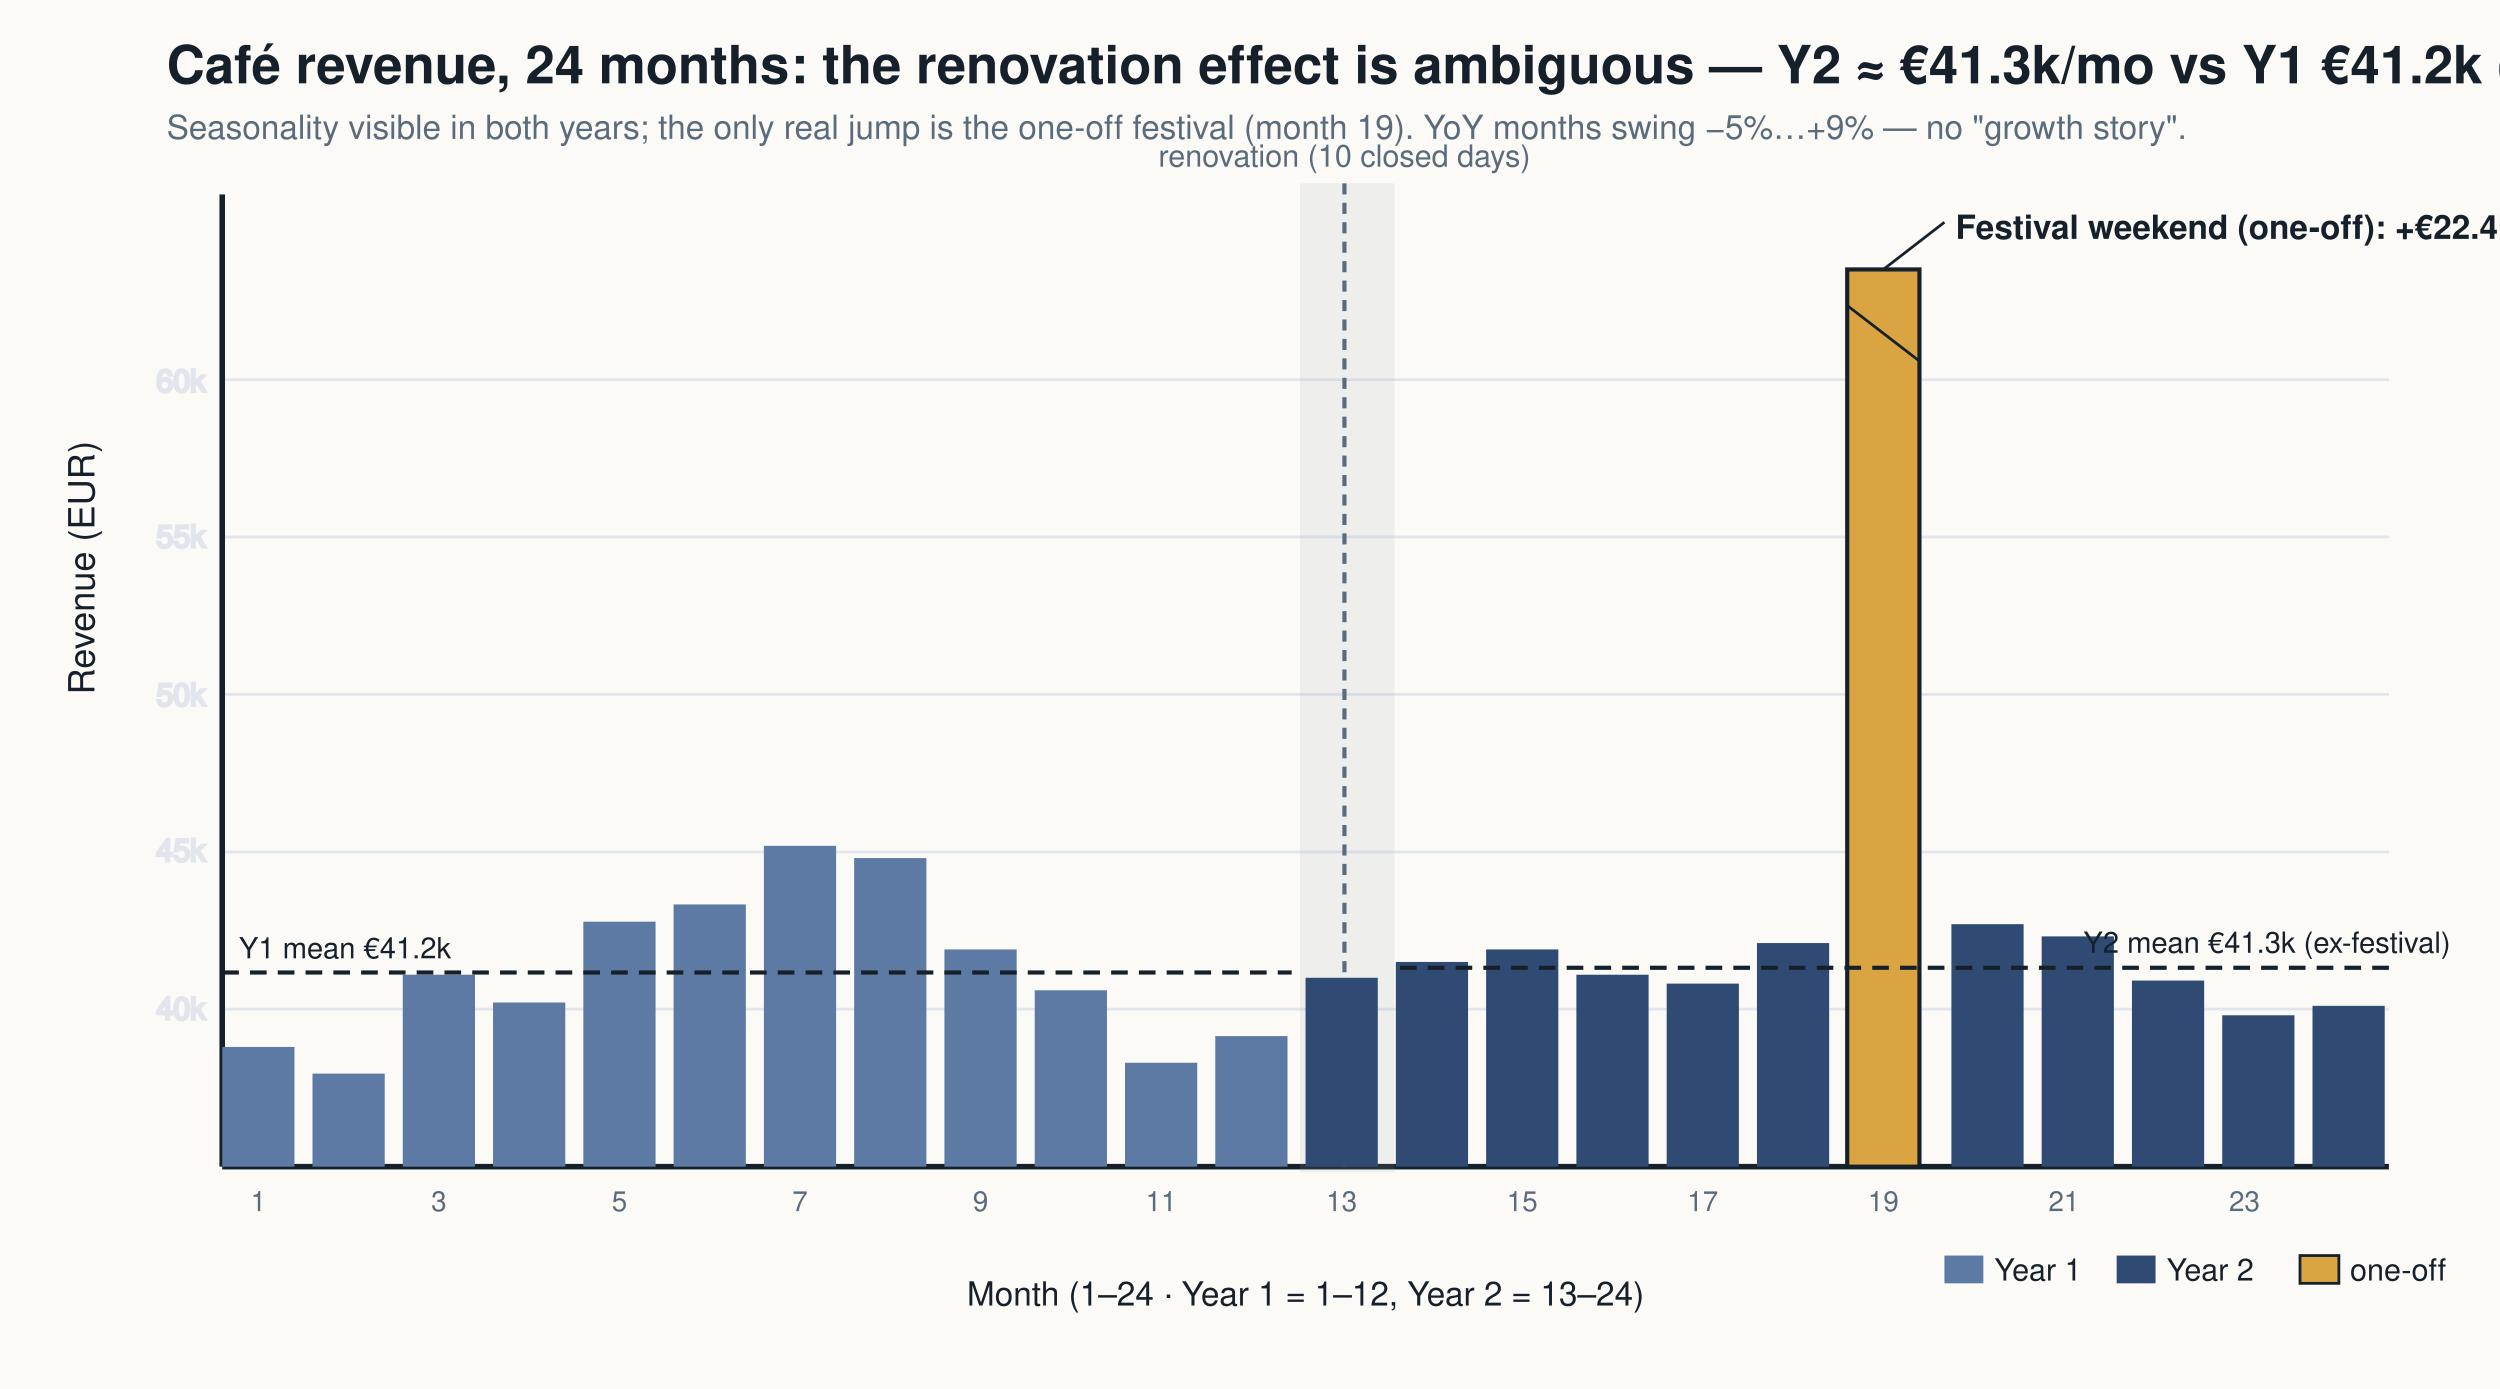
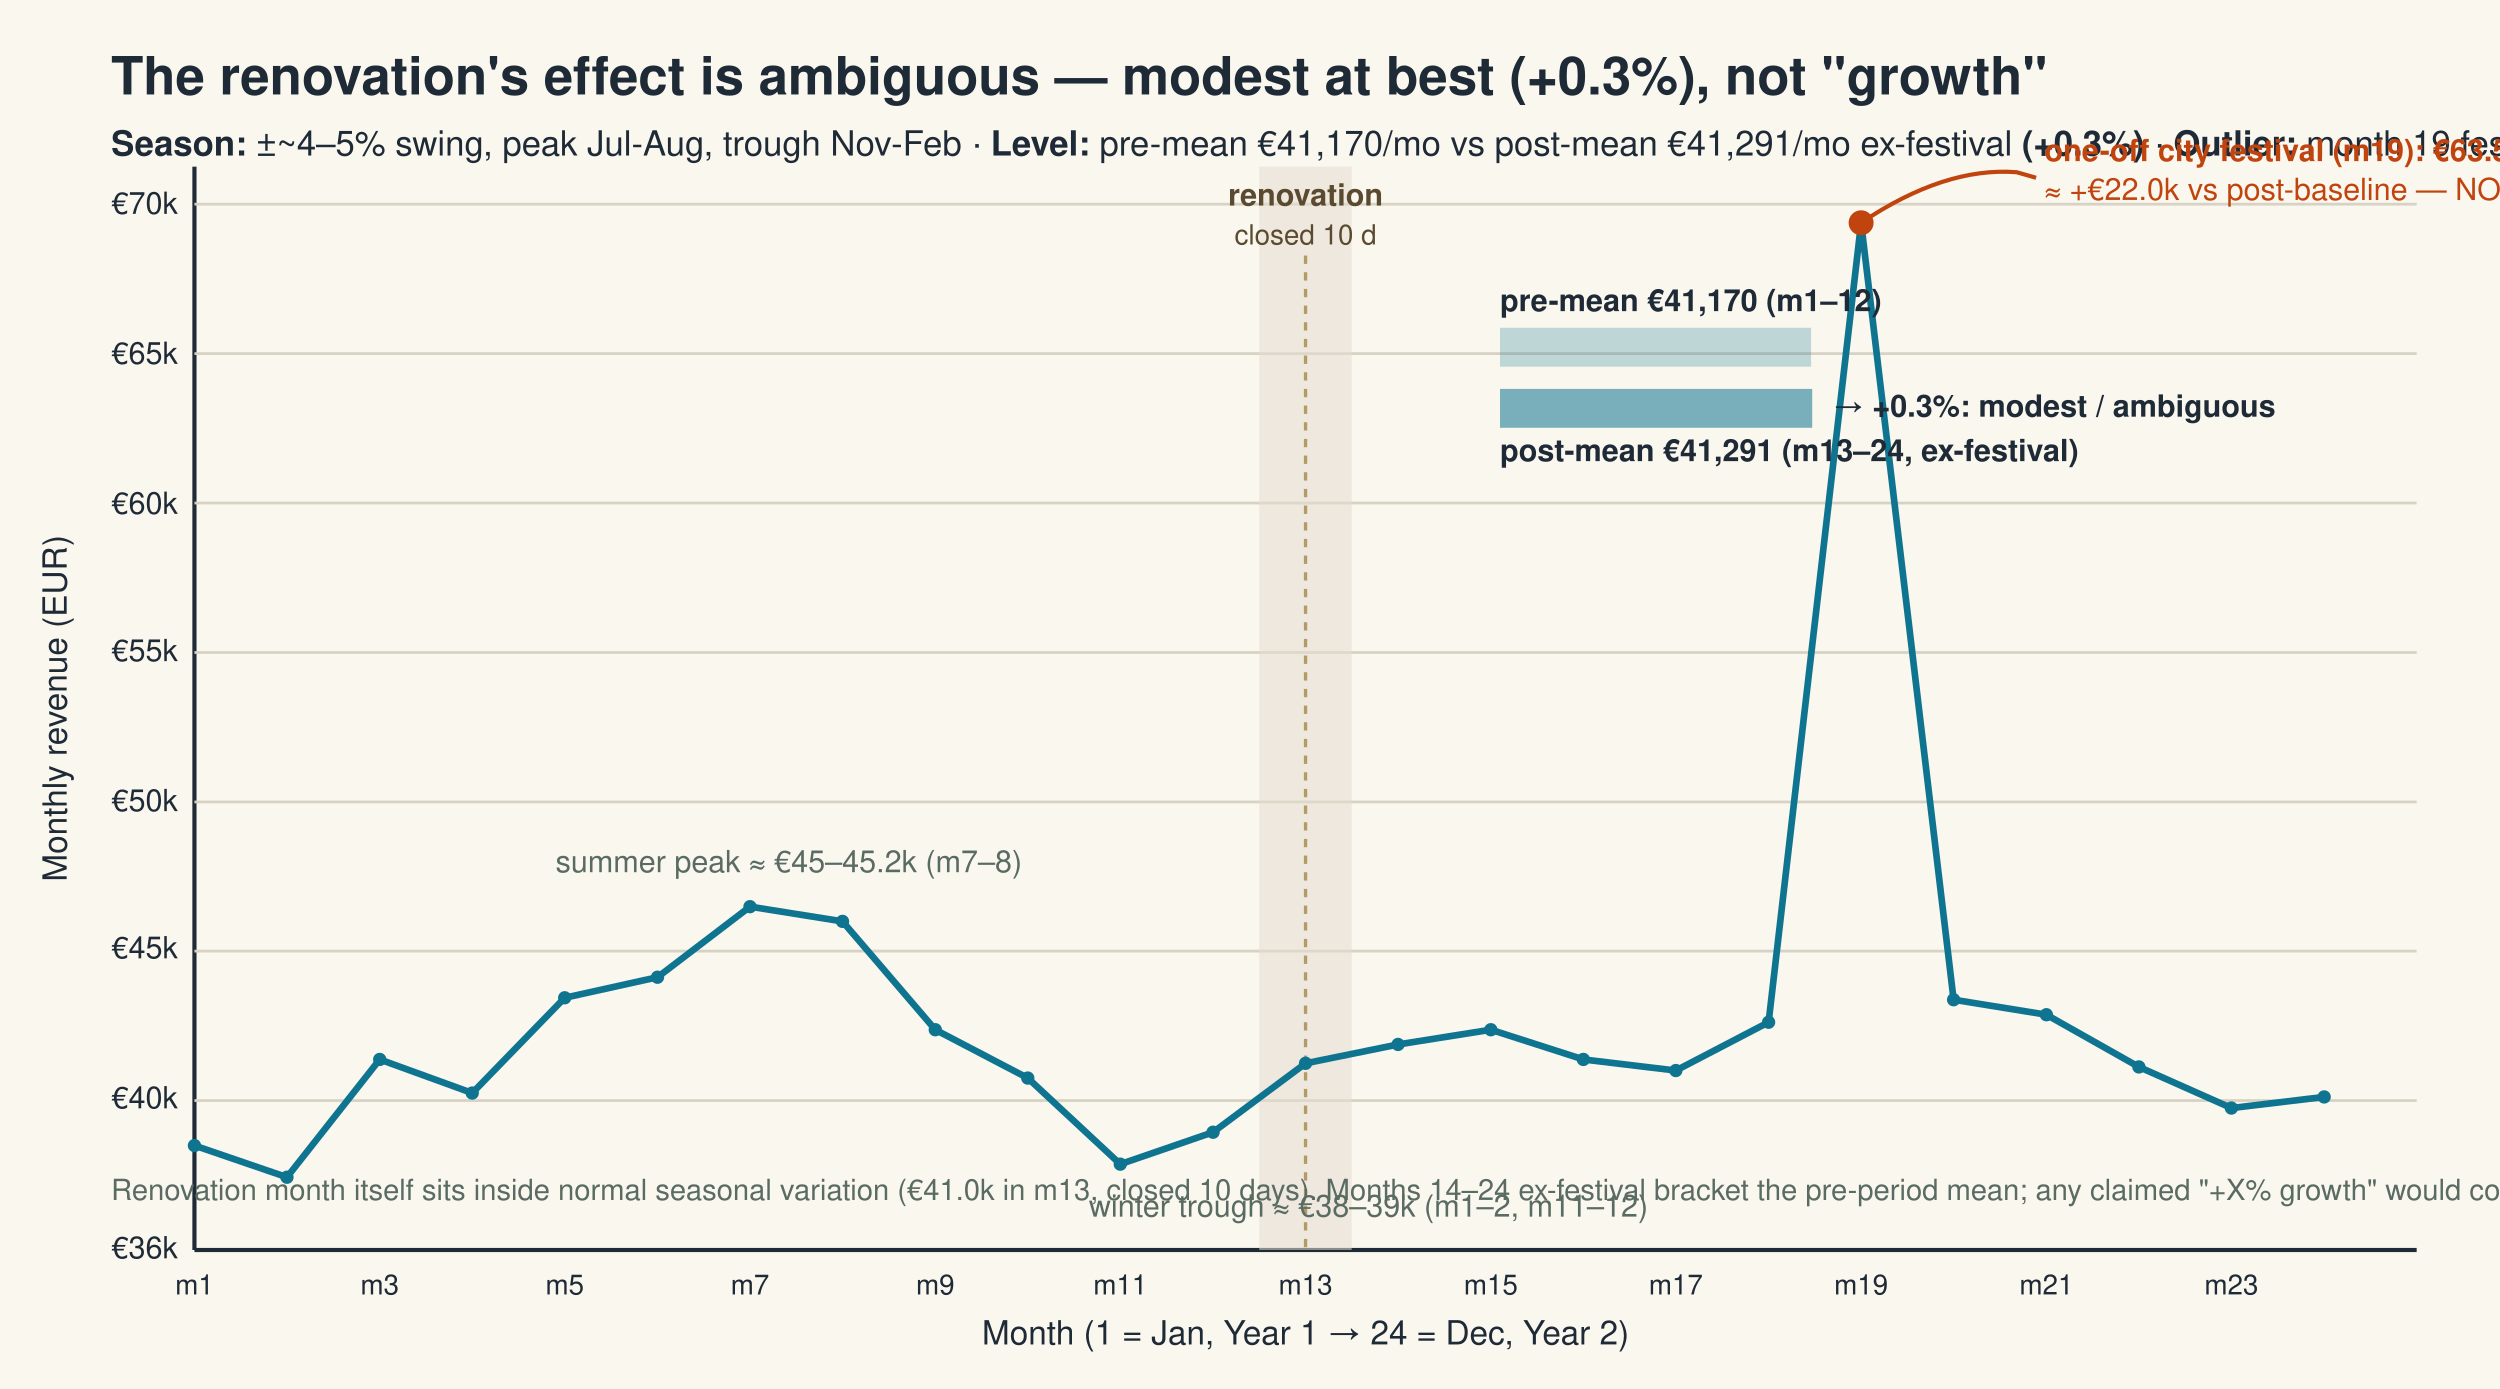
- <svg xmlns="http://www.w3.org/2000/svg" viewBox="0 0 900 500" role="img" aria-label="24 months of cafe revenue with renovation and festival annotated">
-   <rect width="900" height="500" fill="#fbfaf7" />
-   <text x="60" y="30" font-size="19" font-weight="bold" fill="#16202b" font-family="Helvetica,Arial">Café revenue, 24 months: the renovation effect is ambiguous — Y2 ≈ €41.3k/mo vs Y1 €41.2k (+0.4% ex-festival)</text>
-   <text x="60" y="50" font-size="12" fill="#5a6b7c" font-family="Helvetica,Arial">Seasonality visible in both years; the only real jump is the one-off festival (month 19). YoY months swing −5%…+9% — no "growth story".</text>
-   <g stroke="#e2e6ec" font-family="Helvetica,Arial" font-size="11" fill="#5a6b7c">
-     <line x1="80" y1="363.3" x2="860" y2="363.3" />
-     <text x="74" y="367" text-anchor="end">40k</text>
-     <line x1="80" y1="306.7" x2="860" y2="306.7" />
-     <text x="74" y="310" text-anchor="end">45k</text>
-     <line x1="80" y1="250" x2="860" y2="250" />
-     <text x="74" y="254" text-anchor="end">50k</text>
-     <line x1="80" y1="193.3" x2="860" y2="193.3" />
-     <text x="74" y="197" text-anchor="end">55k</text>
-     <line x1="80" y1="136.7" x2="860" y2="136.7" />
-     <text x="74" y="141" text-anchor="end">60k</text>
+ <svg xmlns="http://www.w3.org/2000/svg" viewBox="0 0 900 500" role="img" aria-label="24 months of café revenue: seasonality, renovation level change at month 13, and a one-off festival outlier at month 19">
+   <rect x="0" y="0" width="900" height="500" fill="#FAF7EF" />
+   <text x="40" y="34" font-family="Helvetica, Arial, sans-serif" font-size="19" font-weight="700" fill="#1F2A37">The renovation's effect is ambiguous — modest at best (+0.3%), not "growth"</text>
+   <text x="40" y="56" font-family="Helvetica, Arial, sans-serif" font-size="12.5" fill="#1F2A37">
+     <tspan font-weight="700">Season:</tspan> ±~4–5% swing, peak Jul-Aug, trough Nov-Feb ·
+     <tspan font-weight="700">Level:</tspan> pre-mean €41,170/mo vs post-mean €41,291/mo ex-festival <tspan font-weight="700">(+0.3%)</tspan> ·
+     <tspan font-weight="700">Outlier:</tspan> month 19 festival = one-off +€22.0k over that baseline</text>
+   <line x1="70" y1="450" x2="870" y2="450" stroke="#1F2A37" stroke-width="1.5" />
+   <line x1="70" y1="60" x2="70" y2="450" stroke="#1F2A37" stroke-width="1.5" />
+   <g stroke="#D8D2C4" stroke-width="1">
+     <line x1="70" y1="396.2" x2="870" y2="396.2" />
+     <line x1="70" y1="342.4" x2="870" y2="342.4" />
+     <line x1="70" y1="288.7" x2="870" y2="288.7" />
+     <line x1="70" y1="234.9" x2="870" y2="234.9" />
+     <line x1="70" y1="181.1" x2="870" y2="181.1" />
+     <line x1="70" y1="127.3" x2="870" y2="127.3" />
+     <line x1="70" y1="73.5" x2="870" y2="73.5" />
  </g>
-   <line x1="80" y1="420" x2="860" y2="420" stroke="#16202b" stroke-width="2" />
-   <line x1="80" y1="70" x2="80" y2="420" stroke="#16202b" stroke-width="2" />
-   <text x="34" y="250" font-size="13" fill="#16202b" font-family="Helvetica,Arial" transform="rotate(-90 34 250)">Revenue (EUR)</text>
-   <text x="470" y="470" font-size="12" fill="#16202b" font-family="Helvetica,Arial" text-anchor="middle">Month (1–24 · Year 1 = 1–12, Year 2 = 13–24)</text>
-   <rect x="468" y="66" width="34" height="356" fill="#9aa3ad" opacity="0.14" />
-   <line x1="484" y1="66" x2="484" y2="420" stroke="#5a6b7c" stroke-width="1.5" stroke-dasharray="4 3" />
-   <text x="484" y="60" font-size="11" fill="#5a6b7c" font-family="Helvetica,Arial" text-anchor="middle">renovation (10 closed days)</text>
-   <g font-family="Helvetica,Arial">
-     <rect x="80" y="376.9" width="26" height="43.1" fill="#5c7aa3" />
-     <rect x="112.5" y="386.5" width="26" height="33.5" fill="#5c7aa3" />
-     <rect x="145" y="350.9" width="26" height="69.1" fill="#5c7aa3" />
-     <rect x="177.5" y="360.9" width="26" height="59.1" fill="#5c7aa3" />
-     <rect x="210" y="331.8" width="26" height="88.2" fill="#5c7aa3" />
-     <rect x="242.5" y="325.6" width="26" height="94.4" fill="#5c7aa3" />
-     <rect x="275" y="304.5" width="26" height="115.5" fill="#5c7aa3" />
-     <rect x="307.5" y="308.9" width="26" height="111.1" fill="#5c7aa3" />
-     <rect x="340" y="341.8" width="26" height="78.2" fill="#5c7aa3" />
-     <rect x="372.5" y="356.5" width="26" height="63.5" fill="#5c7aa3" />
-     <rect x="405" y="382.6" width="26" height="37.4" fill="#5c7aa3" />
-     <rect x="437.5" y="373" width="26" height="47" fill="#5c7aa3" />
-     <rect x="470" y="352" width="26" height="68" fill="#2f4b73" />
-     <rect x="502.5" y="346.3" width="26" height="73.7" fill="#2f4b73" />
-     <rect x="535" y="341.8" width="26" height="78.2" fill="#2f4b73" />
-     <rect x="567.5" y="350.9" width="26" height="69.1" fill="#2f4b73" />
-     <rect x="600" y="354.1" width="26" height="65.9" fill="#2f4b73" />
-     <rect x="632.5" y="339.5" width="26" height="80.5" fill="#2f4b73" />
-     <rect x="665" y="97" width="26" height="323" fill="#d9a441" stroke="#16202b" stroke-width="1.5" />
-     <line x1="665" y1="110" x2="691" y2="130" stroke="#16202b" />
-     <line x1="665" y1="150" x2="691" y2="170" />
-     <line x1="665" y1="190" x2="691" y2="210" />
-     <line x1="665" y1="230" x2="691" y2="250" />
-     <line x1="665" y1="270" x2="691" y2="290" />
-     <line x1="665" y1="310" x2="691" y2="330" />
-     <rect x="702.5" y="332.7" width="26" height="87.3" fill="#2f4b73" />
-     <rect x="735" y="337.1" width="26" height="82.9" fill="#2f4b73" />
-     <rect x="767.5" y="353" width="26" height="67" fill="#2f4b73" />
-     <rect x="800" y="365.5" width="26" height="54.5" fill="#2f4b73" />
-     <rect x="832.5" y="362.1" width="26" height="57.9" fill="#2f4b73" />
-     <g font-size="10" fill="#5a6b7c" text-anchor="middle">
-       <text x="93" y="436">1</text>
-       <text x="158" y="436">3</text>
-       <text x="223" y="436">5</text>
-       <text x="288" y="436">7</text>
-       <text x="353" y="436">9</text>
-       <text x="418" y="436">11</text>
-       <text x="483" y="436">13</text>
-       <text x="548" y="436">15</text>
-       <text x="613" y="436">17</text>
-       <text x="678" y="436">19</text>
-       <text x="743" y="436">21</text>
-       <text x="808" y="436">23</text>
-     </g>
+   <g font-family="Helvetica, Arial, sans-serif" font-size="11" fill="#1F2A37" text-anchor="end">
+     <text x="64" y="453">€36k</text>
+     <text x="64" y="399">€40k</text>
+     <text x="64" y="345">€45k</text>
+     <text x="64" y="292">€50k</text>
+     <text x="64" y="238">€55k</text>
+     <text x="64" y="185">€60k</text>
+     <text x="64" y="131">€65k</text>
+     <text x="64" y="77">€70k</text>
  </g>
-   <line x1="80" y1="350.1" x2="465" y2="350.1" stroke="#16202b" stroke-width="1.5" stroke-dasharray="6 4" />
-   <line x1="504" y1="348.4" x2="860" y2="348.4" stroke="#16202b" stroke-width="1.5" stroke-dasharray="6 4" />
-   <text x="86" y="345" font-size="10.5" fill="#16202b" font-family="Helvetica,Arial">Y1 mean €41.2k</text>
-   <text x="750" y="343" font-size="10.5" fill="#16202b" font-family="Helvetica,Arial">Y2 mean €41.3k (ex-festival)</text>
-   <line x1="678" y1="97" x2="700" y2="80" stroke="#16202b" />
-   <text x="704" y="86" font-size="12" font-weight="bold" fill="#16202b" font-family="Helvetica,Arial">Festival weekend (one-off): +€22.4k vs a typical month (≈ +54%)</text>
-   <rect x="700" y="452" width="14" height="10" fill="#5c7aa3" />
-   <text x="718" y="461" font-size="11" fill="#16202b" font-family="Helvetica,Arial">Year 1</text>
-   <rect x="762" y="452" width="14" height="10" fill="#2f4b73" />
-   <text x="780" y="461" font-size="11" fill="#16202b" font-family="Helvetica,Arial">Year 2</text>
-   <rect x="828" y="452" width="14" height="10" fill="#d9a441" stroke="#16202b" />
-   <text x="846" y="461" font-size="11" fill="#16202b" font-family="Helvetica,Arial">one-off</text>
+   <text x="24" y="255" font-family="Helvetica, Arial, sans-serif" font-size="12" fill="#1F2A37" transform="rotate(-90 24 255)" text-anchor="middle">Monthly revenue (EUR)</text>
+   <rect x="453.3" y="60" width="33.3" height="390" fill="#E3DDCF" opacity="0.55" />
+   <text x="470" y="74" font-family="Helvetica, Arial, sans-serif" font-size="11" font-weight="700" fill="#5A4A2F" text-anchor="middle">renovation</text>
+   <text x="470" y="88" font-family="Helvetica, Arial, sans-serif" font-size="10" fill="#5A4A2F" text-anchor="middle">closed 10 d</text>
+   <line x1="470" y1="92" x2="470" y2="450" stroke="#B49B64" stroke-width="1.2" stroke-dasharray="3 3" />
+   <polyline fill="none" stroke="#0E7490" stroke-width="2.4" stroke-linejoin="round" points="     70,412.4 103.3,423.8 136.7,381.4 170,393.5 203.3,359.2 236.7,351.8 270,326.4 303.3,331.7     336.7,370.7 370,388.1 403.3,419.1 436.7,407.6 470,382.8 503.3,376.0 536.7,370.7 570,381.4     603.3,385.4 636.7,368.0 670,80.2 703.3,359.9 736.7,365.3 770,384.1 803.3,398.9 836.7,394.9" />
+   <g fill="#0E7490">
+     <circle cx="70" cy="412.4" r="2.4" />
+     <circle cx="103.3" cy="423.8" r="2.4" />
+     <circle cx="136.7" cy="381.4" r="2.4" />
+     <circle cx="170" cy="393.5" r="2.4" />
+     <circle cx="203.3" cy="359.2" r="2.4" />
+     <circle cx="236.7" cy="351.8" r="2.4" />
+     <circle cx="270" cy="326.4" r="2.4" />
+     <circle cx="303.3" cy="331.7" r="2.4" />
+     <circle cx="336.7" cy="370.7" r="2.4" />
+     <circle cx="370" cy="388.1" r="2.4" />
+     <circle cx="403.3" cy="419.1" r="2.4" />
+     <circle cx="436.7" cy="407.6" r="2.4" />
+     <circle cx="470" cy="382.8" r="2.4" />
+     <circle cx="503.3" cy="376.0" r="2.4" />
+     <circle cx="536.7" cy="370.7" r="2.4" />
+     <circle cx="570" cy="381.4" r="2.4" />
+     <circle cx="603.3" cy="385.4" r="2.4" />
+     <circle cx="636.7" cy="368.0" r="2.4" />
+     <circle cx="703.3" cy="359.9" r="2.4" />
+     <circle cx="736.7" cy="365.3" r="2.4" />
+     <circle cx="770" cy="384.1" r="2.4" />
+     <circle cx="803.3" cy="398.9" r="2.4" />
+     <circle cx="836.7" cy="394.9" r="2.4" />
+   </g>
+   <circle cx="670" cy="80.2" r="4.5" fill="#C1440E" />
+   <path d="M670 80.2 Q700 60 726 62 L733 64" fill="none" stroke="#C1440E" stroke-width="1.5" />
+   <g font-family="Helvetica, Arial, sans-serif" font-size="11" fill="#C1440E">
+     <text x="736" y="58" font-weight="700">one-off city festival (m19): €63.5k</text>
+     <text x="736" y="72">≈ +€22.0k vs post-baseline — NOT a level change</text>
+   </g>
+   <text x="200" y="314" font-family="Helvetica, Arial, sans-serif" font-size="11" fill="#5A6B63">summer peak ≈ €45–45.2k (m7–8)</text>
+   <text x="392" y="438" font-family="Helvetica, Arial, sans-serif" font-size="11" fill="#5A6B63">winter trough ≈ €38–39k (m1–2, m11–12)</text>
+   <g font-family="Helvetica, Arial, sans-serif" font-size="11">
+     <rect x="540" y="118" width="112" height="14" fill="#0E7490" opacity="0.25" />
+     <text x="540" y="112" font-weight="700" fill="#1F2A37">pre-mean €41,170 (m1–12)</text>
+     <rect x="540" y="140" width="112.4" height="14" fill="#0E7490" opacity="0.55" />
+     <text x="540" y="166" font-weight="700" fill="#1F2A37">post-mean €41,291 (m13–24, ex-festival)</text>
+     <text x="660" y="150" font-weight="700" fill="#1F2A37">→ +0.3%: modest / ambiguous</text>
+   </g>
+   <g font-family="Helvetica, Arial, sans-serif" font-size="10" fill="#1F2A37" text-anchor="middle">
+     <text x="70" y="466">m1</text>
+     <text x="136.7" y="466">m3</text>
+     <text x="203.3" y="466">m5</text>
+     <text x="270" y="466">m7</text>
+     <text x="336.7" y="466">m9</text>
+     <text x="403.3" y="466">m11</text>
+     <text x="470" y="466">m13</text>
+     <text x="536.7" y="466">m15</text>
+     <text x="603.3" y="466">m17</text>
+     <text x="670" y="466">m19</text>
+     <text x="736.7" y="466">m21</text>
+     <text x="803.3" y="466">m23</text>
+   </g>
+   <text x="470" y="484" font-family="Helvetica, Arial, sans-serif" font-size="12" fill="#1F2A37" text-anchor="middle">Month (1 = Jan, Year 1 → 24 = Dec, Year 2)</text>
+   <text x="40" y="432" font-family="Helvetica, Arial, sans-serif" font-size="10.5" fill="#5A6B63">Renovation month itself sits inside normal seasonal variation (€41.0k in m13, closed 10 days). Months 14–24 ex-festival bracket the pre-period mean; any claimed "+X% growth" would come almost entirely from the festival outlier.</text>
</svg>
